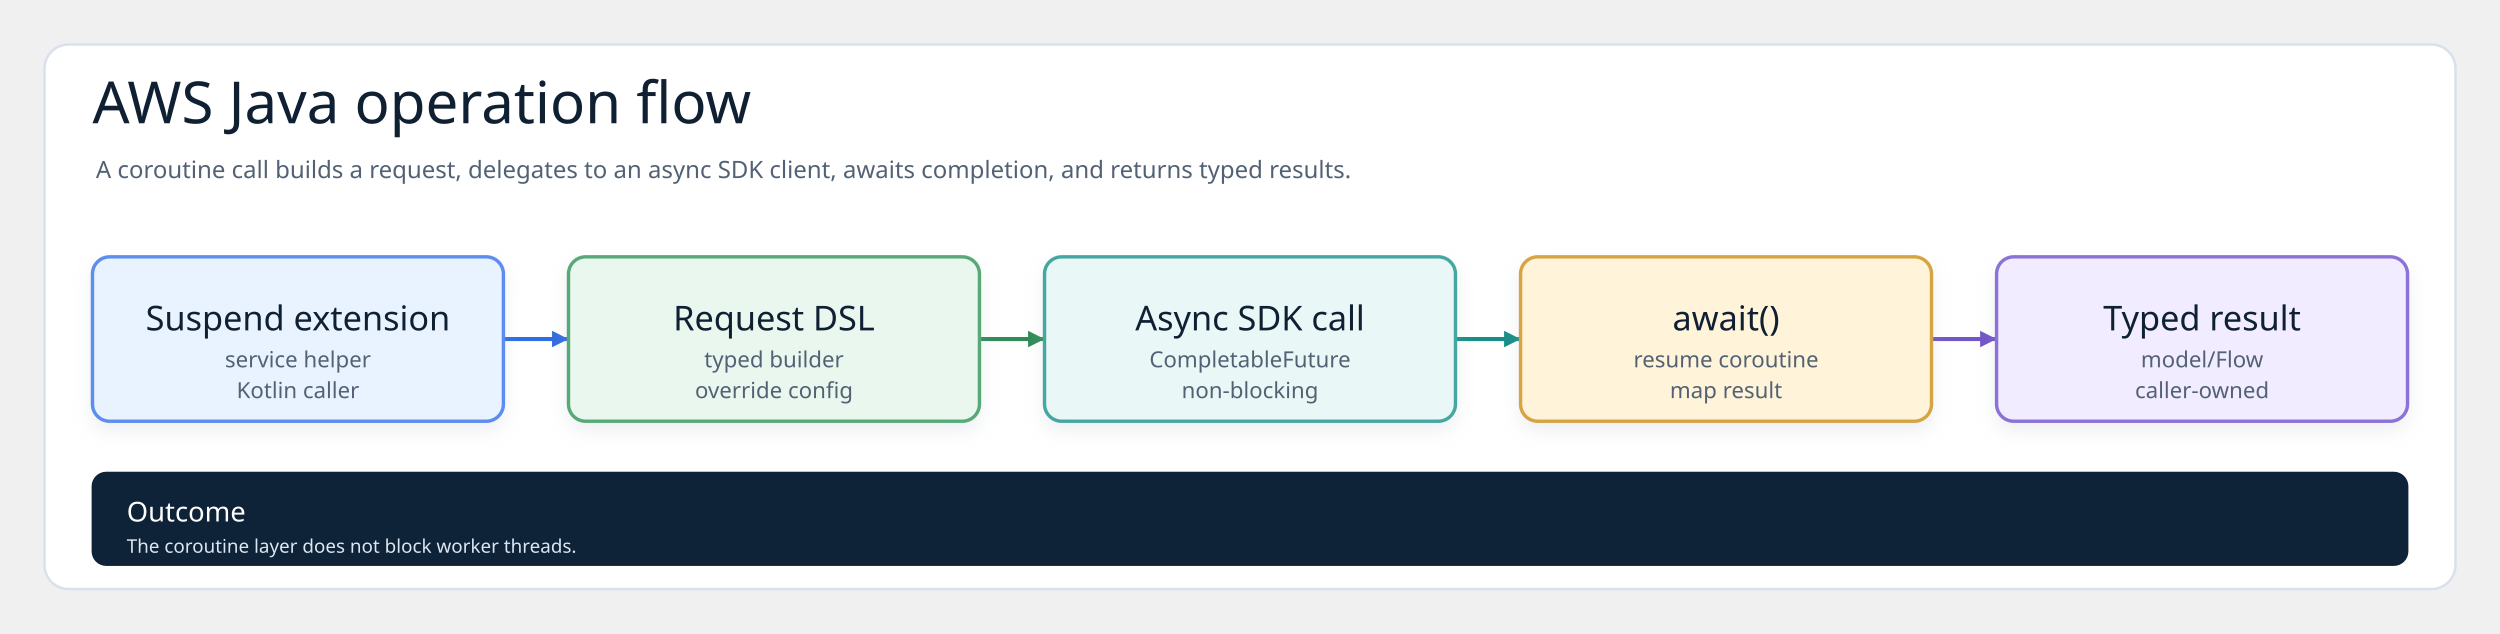
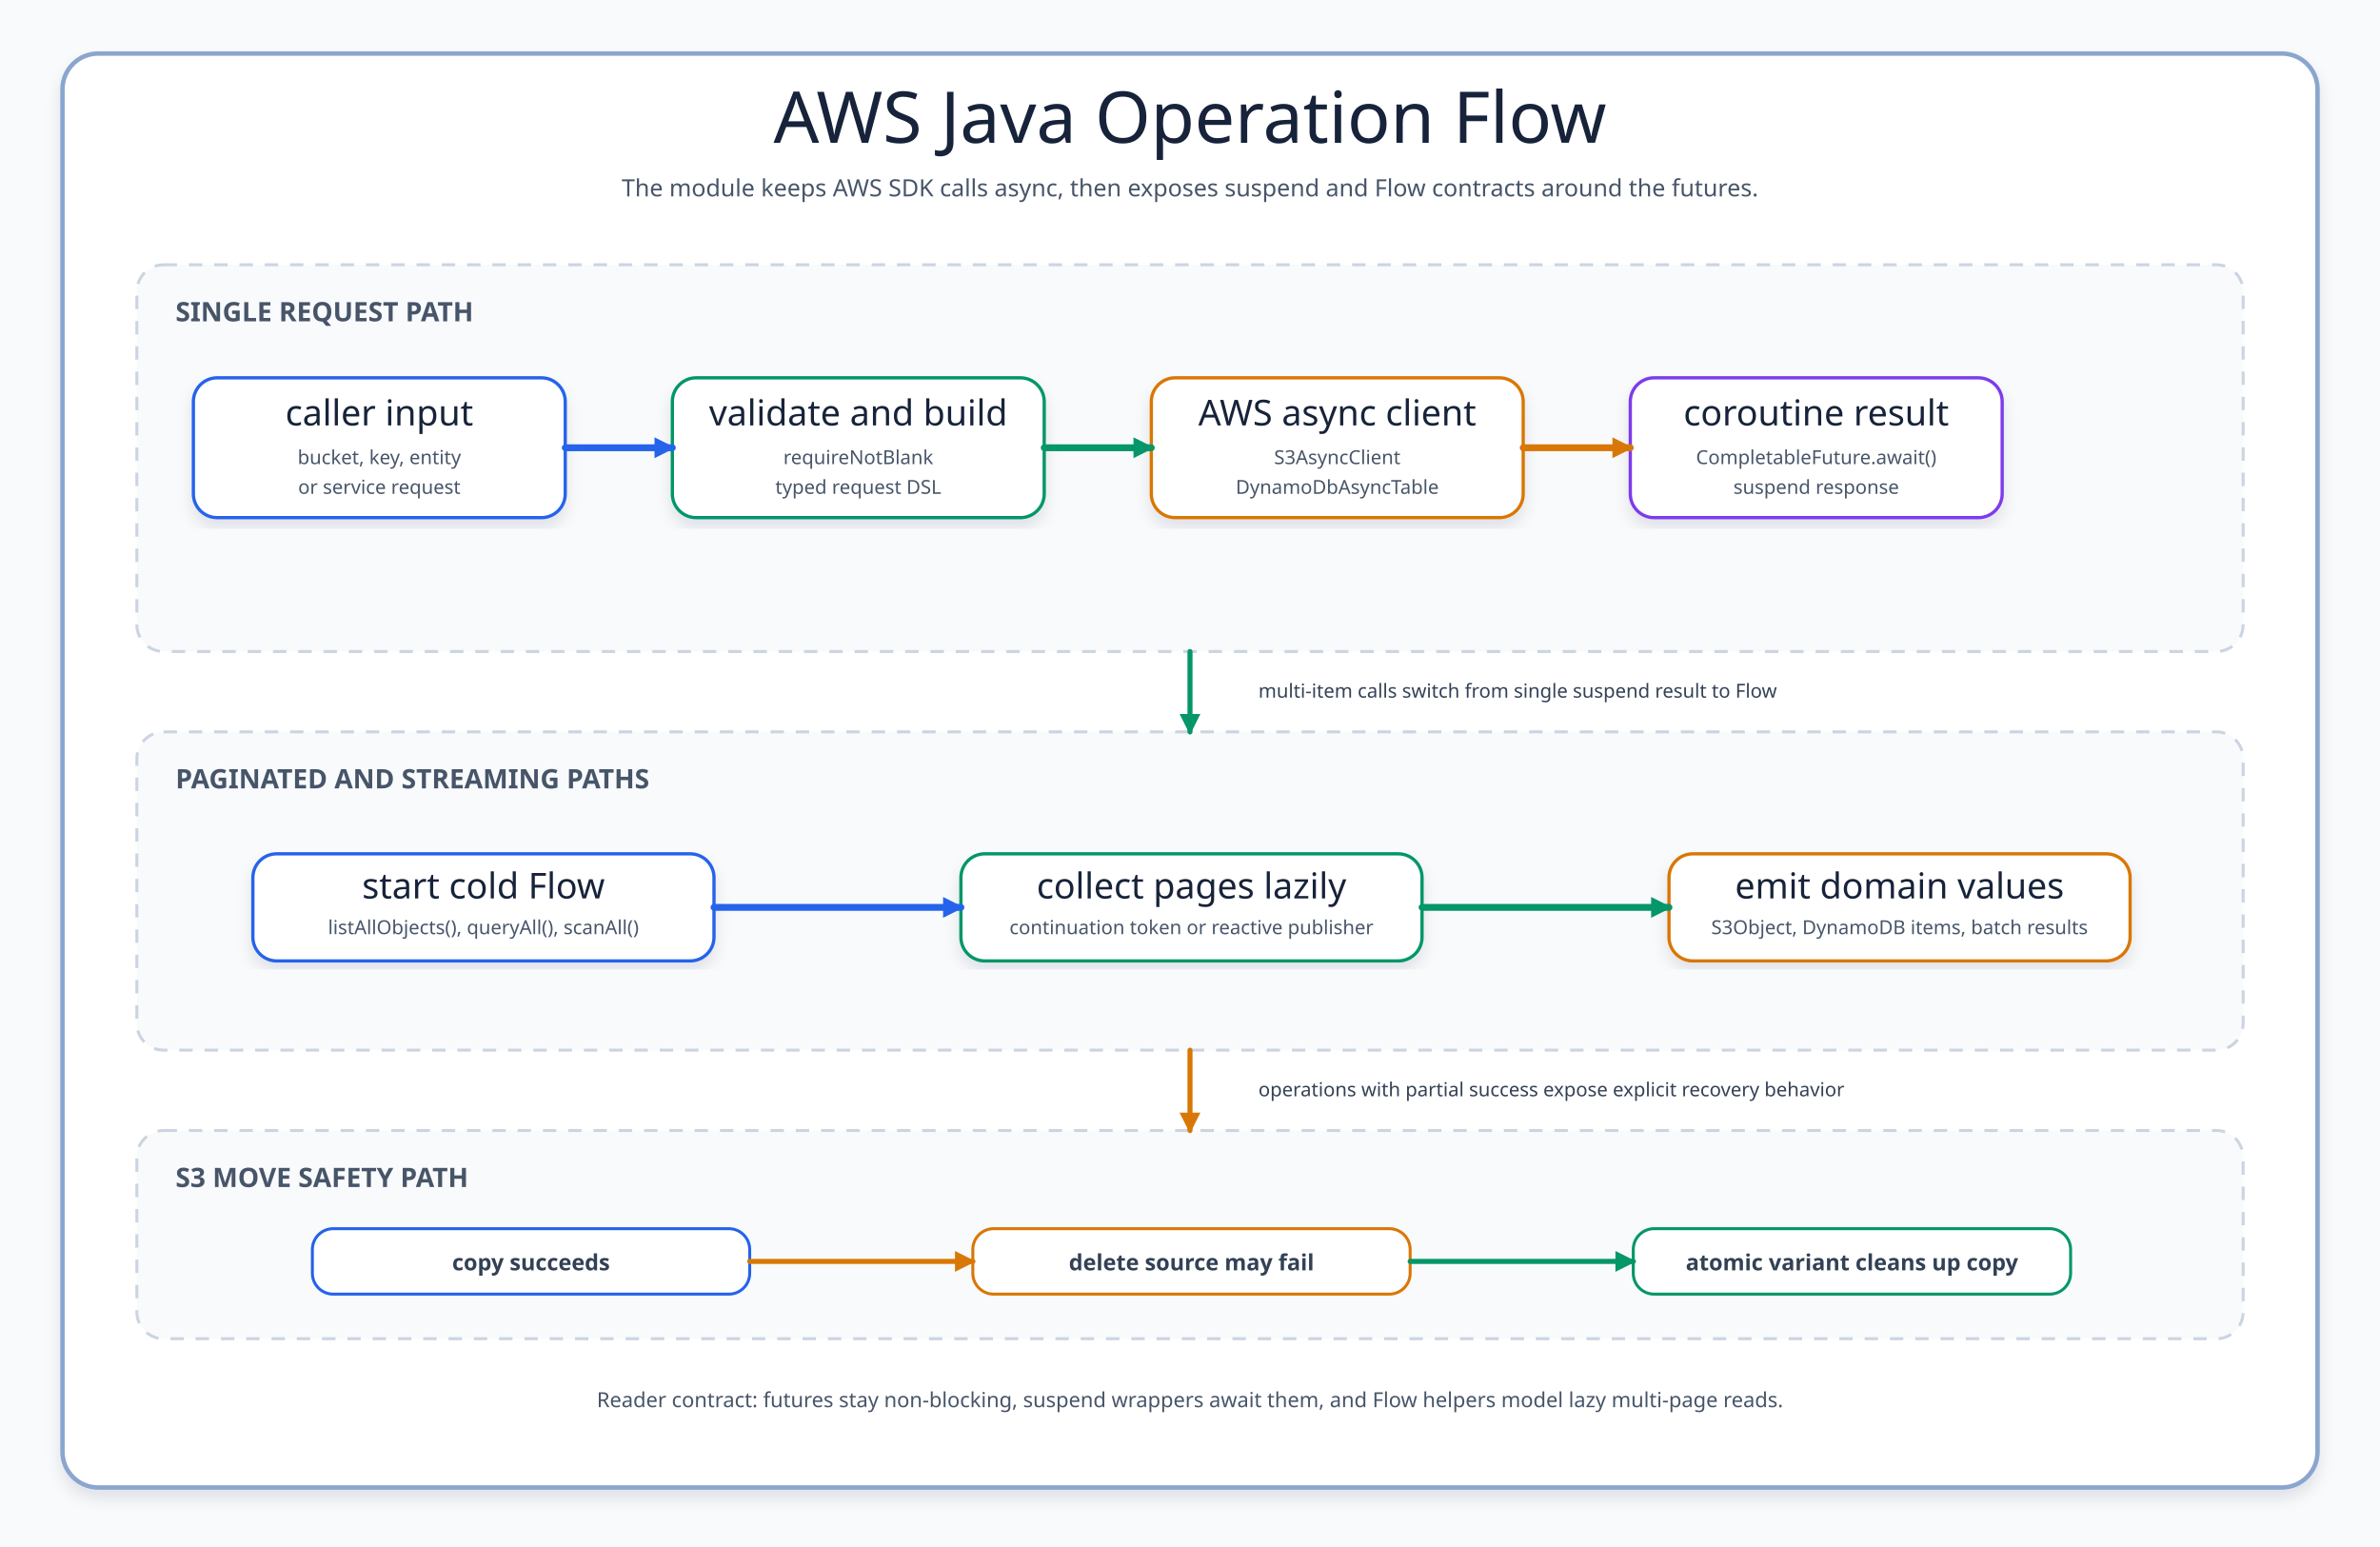
- <svg xmlns="http://www.w3.org/2000/svg" width="1460" height="370" viewBox="0 0 1460 370" role="img" aria-label="AWS Java operation flow">
+ <svg xmlns="http://www.w3.org/2000/svg" width="1600" height="1040" viewBox="0 0 1600 1040" role="img" aria-label="AWS Java operation flow">
  <defs>
-     <filter id="shadow" x="-10%" y="-10%" width="120%" height="130%">
-       <feDropShadow dx="0" dy="5" stdDeviation="5" flood-color="#AAB7C6" flood-opacity="0.20" />
+     <filter id="softShadow" x="-8%" y="-8%" width="116%" height="116%">
+       <feDropShadow dx="0" dy="6" stdDeviation="5" flood-color="#0f172a" flood-opacity="0.10" />
    </filter>
+     <marker id="arrowBlue" markerWidth="14" markerHeight="14" refX="12" refY="7" orient="auto" markerUnits="userSpaceOnUse">
+       <path d="M 0 0 L 14 7 L 0 14 Z" fill="#2563eb" />
+     </marker>
+     <marker id="arrowGreen" markerWidth="14" markerHeight="14" refX="12" refY="7" orient="auto" markerUnits="userSpaceOnUse">
+       <path d="M 0 0 L 14 7 L 0 14 Z" fill="#059669" />
+     </marker>
+     <marker id="arrowAmber" markerWidth="14" markerHeight="14" refX="12" refY="7" orient="auto" markerUnits="userSpaceOnUse">
+       <path d="M 0 0 L 14 7 L 0 14 Z" fill="#d97706" />
+     </marker>
+     <style>
+       svg{font-family:"Architects Daughter","Comic Mono",ui-sans-serif,system-ui,sans-serif}
+       .canvas{fill:#f8fafc}
+       .frame{fill:#ffffff;stroke:#8aa6cf;stroke-width:3;filter:url(#softShadow)}
+       .title{font-family:"Architects Daughter";font-size:48px;fill:#17233a}
+       .subtitle{font-family:"Comic Mono";font-size:16px;fill:#475569}
+       .lane{fill:#f8fafc;stroke:#cbd5e1;stroke-width:2;stroke-dasharray:9 8}
+       .laneTitle{font-family:"Comic Mono";font-size:18px;font-weight:700;fill:#475569}
+       .step{fill:#ffffff;stroke-width:2.2;filter:url(#softShadow)}
+       .stepTitle{font-family:"Architects Daughter";font-size:24px;fill:#17233a}
+       .stepText{font-family:"Comic Mono";font-size:13px;fill:#475569}
+       .note{fill:#ffffff;stroke-width:2}
+       .noteTitle{font-family:"Comic Mono";font-size:15px;font-weight:700;fill:#334155}
+       .noteText{font-family:"Comic Mono";font-size:12px;fill:#475569}
+       .route{fill:none;stroke-width:4.6;stroke-linecap:round;stroke-linejoin:round}
+       .routeSmall{fill:none;stroke-width:3.4;stroke-linecap:round;stroke-linejoin:round}
+       .routeText{font-family:"Comic Mono";font-size:13px;fill:#334155}
+       .footerText{font-family:"Comic Mono";font-size:14px;fill:#475569}
+     </style>
  </defs>
-   <style>
-   svg{background:#F5F7FA}
-   .frame{fill:#FFFFFF;stroke:#D9E2EC;stroke-width:1.5}
-   .title{font-family:"Architects Daughter";font-size:34px;fill:#102033}
-   .seqTitle{font-family:"Architects Daughter";font-size:44px;fill:#102033}
-   .seqSubtitle{font-family:"Comic Mono";font-size:16px;fill:#526274}
-   .seqParticipantTitle{font-family:"Architects Daughter";font-size:24px;fill:#102033}
-   .seqParticipantDetail{font-family:"Comic Mono";font-size:13px;fill:#526274}
-   .subtitle,.detail,.tiny,.label{font-family:"Comic Mono";fill:#526274}
-   .subtitle{font-size:14px}
-   .label{font-size:12px;fill:#344456}
-   .card-title{font-family:"Architects Daughter";font-size:20px;fill:#102033}
-   .detail{font-size:13px}
-   .tiny{font-size:10px}
-   .chip{font-family:"Comic Mono";font-size:10px;fill:#243447}
-   .card{stroke-width:2;filter:url(#shadow)}
-   .edge{fill:none;stroke-width:2.4;stroke-linecap:round;stroke-linejoin:round}
-   .seq{fill:none;stroke-width:3;stroke-linecap:round;stroke-linejoin:round}
-   .seqReturn{fill:none;stroke-width:2.7;stroke-linecap:round;stroke-linejoin:round;stroke-dasharray:8 7}
-   .labelPill{fill:#FFFFFF;stroke:#D6E3EF;stroke-width:1.4}
-   .numberBadge{font-family:"Comic Mono";font-size:12px;fill:#FFFFFF}
-   .altBox{fill:#FFFFFF;fill-opacity:.44;stroke:#D6A441;stroke-width:1.8;stroke-dasharray:8 8}
-   .activation{stroke-width:1.4}
-   .footer{fill:#0E2238;stroke:#0E2238}
-   .footer-title{font-family:"Architects Daughter";font-size:16px;fill:#FFFFFF}
-   .footer-detail{font-family:"Comic Mono";font-size:11px;fill:#DDE7F2}
-   .seq-line{stroke:#CBD5E1;stroke-width:1.6;stroke-dasharray:6 8}
-   .bar-label{font-family:"Architects Daughter";font-size:17px;fill:#102033}
- </style>
-   <defs>
-     <marker id="arrow-blue" viewBox="0 0 5 5" markerWidth="5" markerHeight="5" refX="4.5" refY="2.5" orient="auto" markerUnits="strokeWidth">
-       <path d="M 0.5 0.5 L 4.5 2.5 L 0.5 4.5 Z" fill="#2F6DE0" />
-     </marker>
-     <marker id="arrow-green" viewBox="0 0 5 5" markerWidth="5" markerHeight="5" refX="4.5" refY="2.5" orient="auto" markerUnits="strokeWidth">
-       <path d="M 0.5 0.5 L 4.5 2.5 L 0.5 4.5 Z" fill="#2F8B57" />
-     </marker>
-     <marker id="arrow-teal" viewBox="0 0 5 5" markerWidth="5" markerHeight="5" refX="4.5" refY="2.5" orient="auto" markerUnits="strokeWidth">
-       <path d="M 0.5 0.5 L 4.5 2.5 L 0.5 4.5 Z" fill="#168E86" />
-     </marker>
-     <marker id="arrow-amber" viewBox="0 0 5 5" markerWidth="5" markerHeight="5" refX="4.5" refY="2.5" orient="auto" markerUnits="strokeWidth">
-       <path d="M 0.5 0.5 L 4.5 2.5 L 0.5 4.5 Z" fill="#B98518" />
-     </marker>
-     <marker id="arrow-rose" viewBox="0 0 5 5" markerWidth="5" markerHeight="5" refX="4.5" refY="2.5" orient="auto" markerUnits="strokeWidth">
-       <path d="M 0.5 0.5 L 4.5 2.5 L 0.5 4.5 Z" fill="#C74E68" />
-     </marker>
-     <marker id="arrow-violet" viewBox="0 0 5 5" markerWidth="5" markerHeight="5" refX="4.5" refY="2.5" orient="auto" markerUnits="strokeWidth">
-       <path d="M 0.5 0.5 L 4.5 2.5 L 0.5 4.5 Z" fill="#7255C7" />
-     </marker>
-     <marker id="arrow-orange" viewBox="0 0 5 5" markerWidth="5" markerHeight="5" refX="4.5" refY="2.5" orient="auto" markerUnits="strokeWidth">
-       <path d="M 0.5 0.5 L 4.5 2.5 L 0.5 4.5 Z" fill="#EA580C" />
-     </marker>
-     <marker id="arrow-slate" viewBox="0 0 5 5" markerWidth="5" markerHeight="5" refX="4.5" refY="2.5" orient="auto" markerUnits="strokeWidth">
-       <path d="M 0.5 0.5 L 4.5 2.5 L 0.5 4.5 Z" fill="#475569" />
-     </marker>
-   </defs>
-   <rect x="26" y="26" width="1408" height="318" rx="14" class="frame" />
-   <text class="title" x="54" y="72">AWS Java operation flow</text>
-   <text class="subtitle" x="56" y="104">A coroutine call builds a request, delegates to an async SDK client, awaits completion, and returns typed results.</text>
-   <g id="routes">
-     <path class="edge" d="M 294.0 198.0 L 332.0 198.0" stroke="#2F6DE0" marker-end="url(#arrow-blue)" />
-     <path class="edge" d="M 572.0 198.0 L 610.0 198.0" stroke="#2F8B57" marker-end="url(#arrow-green)" />
-     <path class="edge" d="M 850.0 198.0 L 888.0 198.0" stroke="#168E86" marker-end="url(#arrow-teal)" />
-     <path class="edge" d="M 1128.0 198.0 L 1166.0 198.0" stroke="#7255C7" marker-end="url(#arrow-violet)" />
+   <rect class="canvas" width="1600" height="1040" />
+   <rect class="frame" x="42" y="36" width="1516" height="964" rx="24" />
+   <text class="title" x="800" y="96" text-anchor="middle">AWS Java Operation Flow</text>
+   <text class="subtitle" x="800" y="132" text-anchor="middle">The module keeps AWS SDK calls async, then exposes suspend and Flow contracts around the futures.</text>
+   <g id="primary">
+     <rect class="lane" x="92" y="178" width="1416" height="260" rx="18" />
+     <text class="laneTitle" x="118" y="216">SINGLE REQUEST PATH</text>
+     <rect class="step" x="130" y="254" width="250" height="94" rx="16" stroke="#2563eb" />
+     <text class="stepTitle" x="255" y="286" text-anchor="middle">caller input</text>
+     <text class="stepText" x="255" y="312" text-anchor="middle">bucket, key, entity</text>
+     <text class="stepText" x="255" y="332" text-anchor="middle">or service request</text>
+     <rect class="step" x="452" y="254" width="250" height="94" rx="16" stroke="#059669" />
+     <text class="stepTitle" x="577" y="286" text-anchor="middle">validate and build</text>
+     <text class="stepText" x="577" y="312" text-anchor="middle">requireNotBlank</text>
+     <text class="stepText" x="577" y="332" text-anchor="middle">typed request DSL</text>
+     <rect class="step" x="774" y="254" width="250" height="94" rx="16" stroke="#d97706" />
+     <text class="stepTitle" x="899" y="286" text-anchor="middle">AWS async client</text>
+     <text class="stepText" x="899" y="312" text-anchor="middle">S3AsyncClient</text>
+     <text class="stepText" x="899" y="332" text-anchor="middle">DynamoDbAsyncTable</text>
+     <rect class="step" x="1096" y="254" width="250" height="94" rx="16" stroke="#7c3aed" />
+     <text class="stepTitle" x="1221" y="286" text-anchor="middle">coroutine result</text>
+     <text class="stepText" x="1221" y="312" text-anchor="middle">CompletableFuture.await()</text>
+     <text class="stepText" x="1221" y="332" text-anchor="middle">suspend response</text>
+     <path class="route" d="M 380 301 L 452 301" stroke="#2563eb" marker-end="url(#arrowBlue)" />
+     <path class="route" d="M 702 301 L 774 301" stroke="#059669" marker-end="url(#arrowGreen)" />
+     <path class="route" d="M 1024 301 L 1096 301" stroke="#d97706" marker-end="url(#arrowAmber)" />
  </g>
-   <g id="call">
-     <rect class="card" x="54.0" y="150.0" width="240.0" height="96.0" rx="10" fill="#E8F3FF" stroke="#5B8DEF" />
-     <text class="card-title" x="174.0" y="186.0" text-anchor="middle" dominant-baseline="middle">Suspend extension</text>
-     <text class="detail" x="174.0" y="210.0" text-anchor="middle" dominant-baseline="middle">service helper</text>
-     <text class="detail" x="174.0" y="228.0" text-anchor="middle" dominant-baseline="middle">Kotlin caller</text>
+   <g id="streaming">
+     <rect class="lane" x="92" y="492" width="1416" height="214" rx="18" />
+     <text class="laneTitle" x="118" y="530">PAGINATED AND STREAMING PATHS</text>
+     <rect class="step" x="170" y="574" width="310" height="72" rx="16" stroke="#2563eb" />
+     <text class="stepTitle" x="325" y="604" text-anchor="middle">start cold Flow</text>
+     <text class="stepText" x="325" y="628" text-anchor="middle">listAllObjects(), queryAll(), scanAll()</text>
+     <rect class="step" x="646" y="574" width="310" height="72" rx="16" stroke="#059669" />
+     <text class="stepTitle" x="801" y="604" text-anchor="middle">collect pages lazily</text>
+     <text class="stepText" x="801" y="628" text-anchor="middle">continuation token or reactive publisher</text>
+     <rect class="step" x="1122" y="574" width="310" height="72" rx="16" stroke="#d97706" />
+     <text class="stepTitle" x="1277" y="604" text-anchor="middle">emit domain values</text>
+     <text class="stepText" x="1277" y="628" text-anchor="middle">S3Object, DynamoDB items, batch results</text>
+     <path class="route" d="M 480 610 L 646 610" stroke="#2563eb" marker-end="url(#arrowBlue)" />
+     <path class="route" d="M 956 610 L 1122 610" stroke="#059669" marker-end="url(#arrowGreen)" />
  </g>
-   <g id="request">
-     <rect class="card" x="332.0" y="150.0" width="240.0" height="96.0" rx="10" fill="#EAF7EF" stroke="#58A978" />
-     <text class="card-title" x="452.0" y="186.0" text-anchor="middle" dominant-baseline="middle">Request DSL</text>
-     <text class="detail" x="452.0" y="210.0" text-anchor="middle" dominant-baseline="middle">typed builder</text>
-     <text class="detail" x="452.0" y="228.0" text-anchor="middle" dominant-baseline="middle">override config</text>
+   <g id="safety">
+     <rect class="lane" x="92" y="760" width="1416" height="140" rx="18" />
+     <text class="laneTitle" x="118" y="798">S3 MOVE SAFETY PATH</text>
+     <rect class="note" x="210" y="826" width="294" height="44" rx="14" stroke="#2563eb" />
+     <text class="noteTitle" x="357" y="854" text-anchor="middle">copy succeeds</text>
+     <rect class="note" x="654" y="826" width="294" height="44" rx="14" stroke="#d97706" />
+     <text class="noteTitle" x="801" y="854" text-anchor="middle">delete source may fail</text>
+     <rect class="note" x="1098" y="826" width="294" height="44" rx="14" stroke="#059669" />
+     <text class="noteTitle" x="1245" y="854" text-anchor="middle">atomic variant cleans up copy</text>
+     <path class="routeSmall" d="M 504 848 L 654 848" stroke="#d97706" marker-end="url(#arrowAmber)" />
+     <path class="routeSmall" d="M 948 848 L 1098 848" stroke="#059669" marker-end="url(#arrowGreen)" />
  </g>
-   <g id="async">
-     <rect class="card" x="610.0" y="150.0" width="240.0" height="96.0" rx="10" fill="#E9F7F6" stroke="#45A7A1" />
-     <text class="card-title" x="730.0" y="186.0" text-anchor="middle" dominant-baseline="middle">Async SDK call</text>
-     <text class="detail" x="730.0" y="210.0" text-anchor="middle" dominant-baseline="middle">CompletableFuture</text>
-     <text class="detail" x="730.0" y="228.0" text-anchor="middle" dominant-baseline="middle">non-blocking</text>
-   </g>
-   <g id="await">
-     <rect class="card" x="888.0" y="150.0" width="240.0" height="96.0" rx="10" fill="#FFF3D9" stroke="#D6A441" />
-     <text class="card-title" x="1008.0" y="186.0" text-anchor="middle" dominant-baseline="middle">await()</text>
-     <text class="detail" x="1008.0" y="210.0" text-anchor="middle" dominant-baseline="middle">resume coroutine</text>
-     <text class="detail" x="1008.0" y="228.0" text-anchor="middle" dominant-baseline="middle">map result</text>
-   </g>
-   <g id="result">
-     <rect class="card" x="1166.0" y="150.0" width="240.0" height="96.0" rx="10" fill="#F1ECFF" stroke="#8A72D6" />
-     <text class="card-title" x="1286.0" y="186.0" text-anchor="middle" dominant-baseline="middle">Typed result</text>
-     <text class="detail" x="1286.0" y="210.0" text-anchor="middle" dominant-baseline="middle">model/Flow</text>
-     <text class="detail" x="1286.0" y="228.0" text-anchor="middle" dominant-baseline="middle">caller-owned</text>
-   </g>
-   <rect class="footer" x="54" y="276" width="1352" height="54" rx="8" />
-   <text class="footer-title" x="74" y="299" dominant-baseline="middle">Outcome</text>
-   <text class="footer-detail" x="74" y="319" dominant-baseline="middle">The coroutine layer does not block worker threads.</text>
+   <path class="routeSmall" d="M 800 438 L 800 492" stroke="#059669" marker-end="url(#arrowGreen)" />
+   <text class="routeText" x="846" y="469">multi-item calls switch from single suspend result to Flow</text>
+   <path class="routeSmall" d="M 800 706 L 800 760" stroke="#d97706" marker-end="url(#arrowAmber)" />
+   <text class="routeText" x="846" y="737">operations with partial success expose explicit recovery behavior</text>
+   <text class="footerText" x="800" y="946" text-anchor="middle">Reader contract: futures stay non-blocking, suspend wrappers await them, and Flow helpers model lazy multi-page reads.</text>
</svg>
